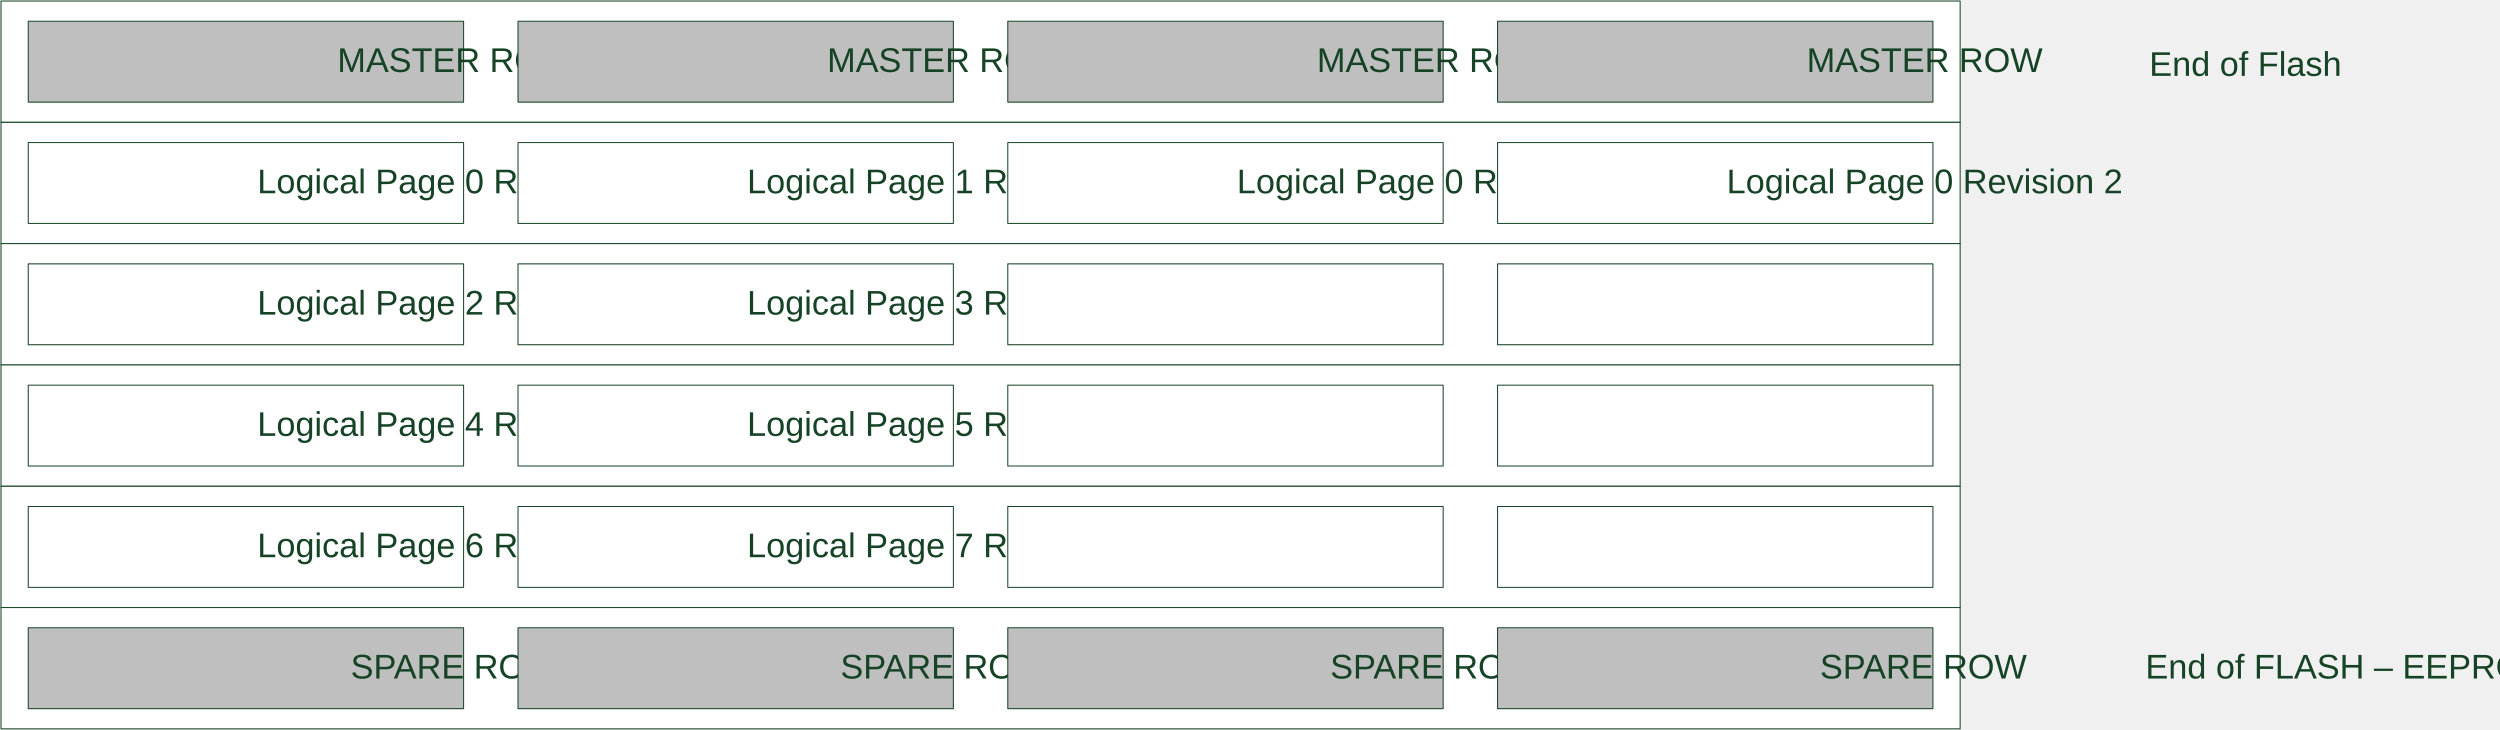
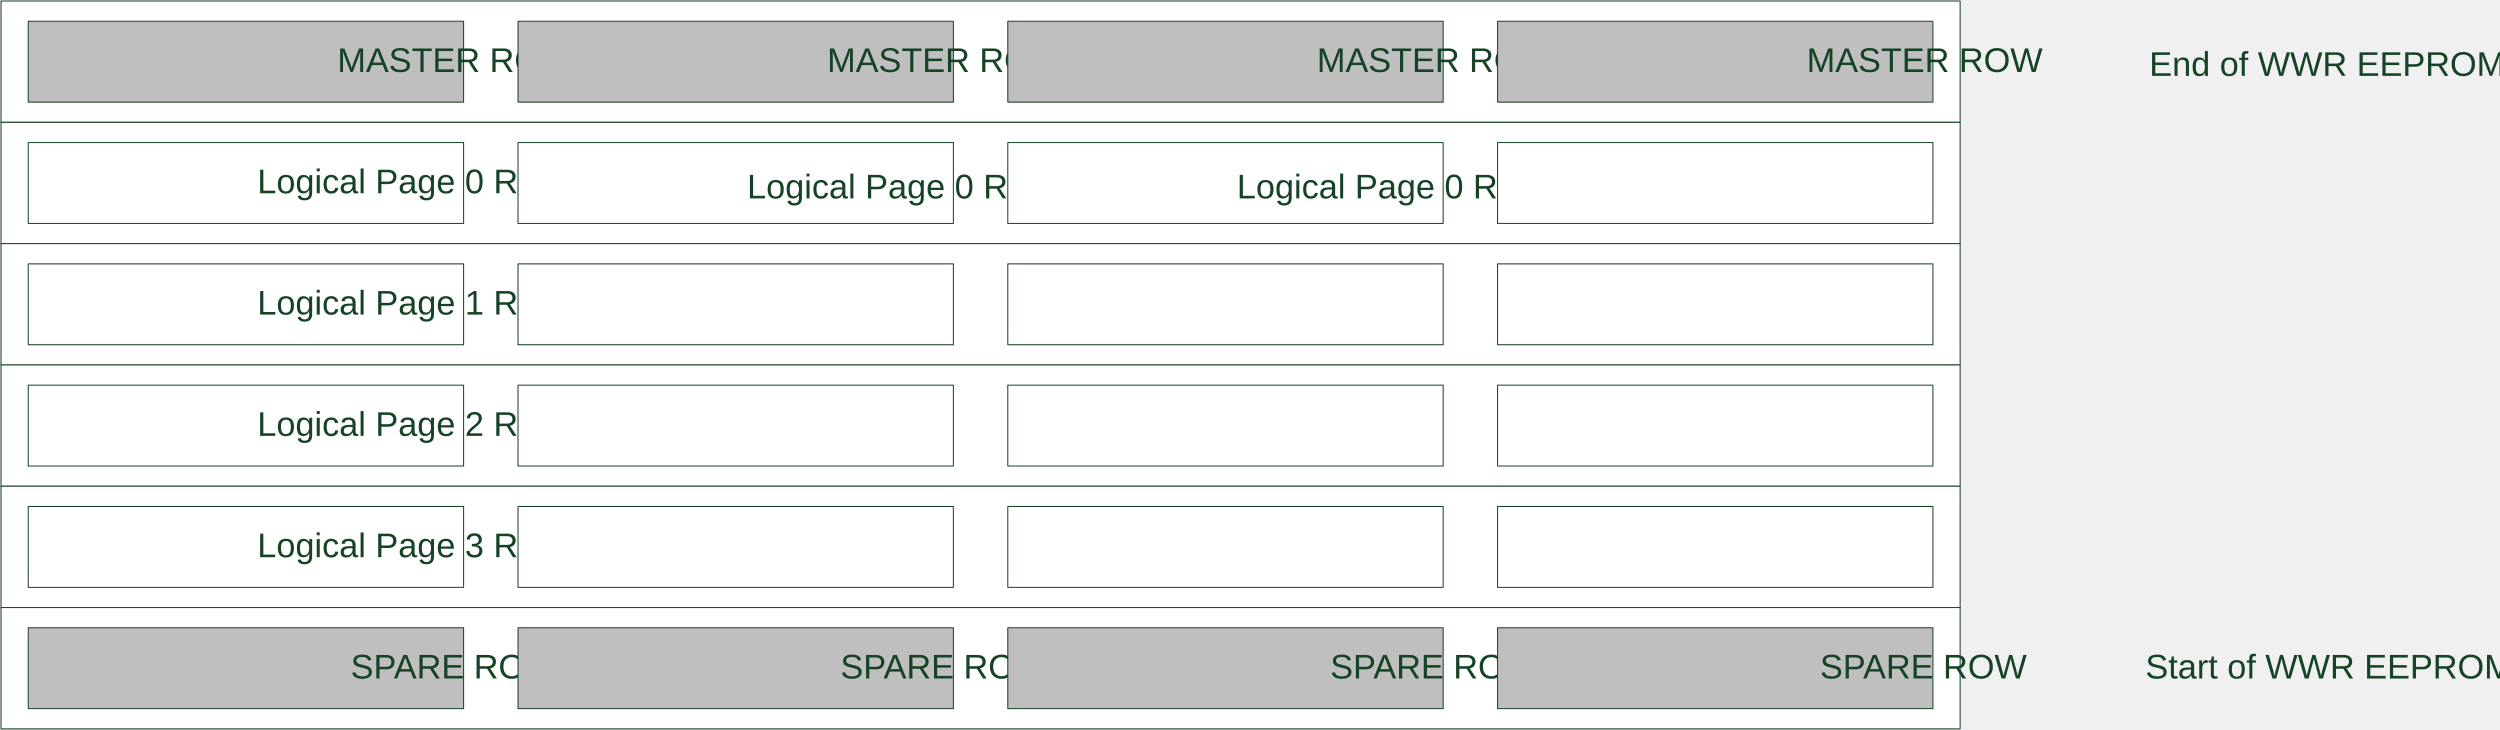
- <svg xmlns="http://www.w3.org/2000/svg" xmlns:ns1="http://schemas.microsoft.com/visio/2003/SVGExtensions/" width="8.114in" height="2.369in" viewBox="0 0 584.188 170.559" xml:space="preserve" color-interpolation-filters="sRGB" class="st5">
-   <ns1:documentProperties ns1:langID="1033" ns1:metric="true" ns1:viewMarkup="false" />
+ <svg xmlns="http://www.w3.org/2000/svg" xmlns:ns1="http://schemas.microsoft.com/visio/2003/SVGExtensions/" width="8.114in" height="2.369in" viewBox="0 0 584.189 170.559" xml:space="preserve" color-interpolation-filters="sRGB" class="st6">
+   <ns1:documentProperties ns1:langID="1033" />
  <style type="text/css">
	
		.st1 {fill:#ffffff;stroke:#164326;stroke-linecap:round;stroke-linejoin:round;stroke-width:0.24}
		.st2 {fill:#bfbfbf;stroke:#164326;stroke-linecap:round;stroke-linejoin:round;stroke-width:0.24}
		.st3 {fill:#164326;font-family:Arial;font-size:0.667em}
- 		.st4 {fill:none;stroke:none;stroke-linecap:round;stroke-linejoin:round;stroke-width:0.72}
- 		.st5 {fill:none;fill-rule:evenodd;font-size:12;overflow:visible;stroke-linecap:square;stroke-miterlimit:3}
+ 		.st4 {font-size:1em}
+ 		.st5 {fill:none;stroke:none;stroke-linecap:round;stroke-linejoin:round;stroke-width:0.72}
+ 		.st6 {fill:none;fill-rule:evenodd;font-size:12px;overflow:visible;stroke-linecap:square;stroke-miterlimit:3}
	
	</style>
  <g ns1:mID="0" ns1:index="1" ns1:groupContext="foregroundPage">
-     <ns1:pageProperties ns1:drawingScale="0.0393701" ns1:pageScale="0.0393701" ns1:drawingUnits="24" ns1:shadowOffsetX="8.50394" ns1:shadowOffsetY="-8.50394" />
-     <g id="group6-1" transform="translate(0.24,-141.972)" ns1:mID="6" ns1:groupContext="group">
-       <g id="shape5-2" ns1:mID="5" ns1:groupContext="shape">
-         <ns1:userDefs>
-           <ns1:ud ns1:nameU="visVersion" ns1:val="VT0(12):26" />
-         </ns1:userDefs>
-         <rect x="0" y="142.212" width="457.795" height="28.346" class="st1" />
-       </g>
-       <g id="shape1-4" ns1:mID="1" ns1:groupContext="shape" transform="translate(6.35827,-4.72441)">
-         <ns1:userDefs>
-           <ns1:ud ns1:nameU="visVersion" ns1:val="VT0(12):26" />
-         </ns1:userDefs>
-         <ns1:textBlock ns1:margins="rect(4,4,4,4)" ns1:tabSpace="42.5197" />
+     <ns1:pageProperties ns1:drawingScale="0.0393701" ns1:pageScale="0.0393701" ns1:drawingUnits="24" ns1:shadowOffsetX="8.50388" ns1:shadowOffsetY="-8.50388" />
+     <g id="group1-1" transform="translate(0.241688,-141.972)" ns1:mID="1" ns1:groupContext="group">
+       <g id="shape2-2" ns1:mID="2" ns1:groupContext="shape">
+         <ns1:userDefs>
+           <ns1:ud ns1:nameU="visVersion" ns1:val="VT0(12):26" />
+         </ns1:userDefs>
+         <rect x="0" y="142.212" width="457.792" height="28.346" class="st1" />
+       </g>
+       <g id="shape3-4" ns1:mID="3" ns1:groupContext="shape" transform="translate(6.35824,-4.72378)">
+         <ns1:userDefs>
+           <ns1:ud ns1:nameU="visVersion" ns1:val="VT0(12):26" />
+         </ns1:userDefs>
+         <ns1:textBlock ns1:margins="rect(3.99997,3.99997,3.99997,3.99997)" ns1:tabSpace="42.5194" />
+         <ns1:textRect cx="50.864" cy="161.11" width="101.74" height="18.898" />
+         <rect x="0" y="151.661" width="101.732" height="18.898" class="st2" />
+         <text x="23.31" y="163.51" class="st3" ns1:langID="1033">
+           <ns1:paragraph ns1:horizAlign="1" />
+           <ns1:tabList />MASTER ROW                                        </text>
+       </g>
+       <g id="shape4-7" ns1:mID="4" ns1:groupContext="shape" transform="translate(120.807,-4.72378)">
+         <ns1:userDefs>
+           <ns1:ud ns1:nameU="visVersion" ns1:val="VT0(12):26" />
+         </ns1:userDefs>
+         <ns1:textBlock ns1:margins="rect(3.99997,3.99997,3.99997,3.99997)" ns1:tabSpace="42.5194" />
+         <ns1:textRect cx="50.864" cy="161.11" width="101.74" height="18.898" />
+         <rect x="0" y="151.661" width="101.732" height="18.898" class="st2" />
+         <text x="23.31" y="163.51" class="st3" ns1:langID="1033">
+           <ns1:paragraph ns1:horizAlign="1" />
+           <ns1:tabList />MASTER ROW</text>
+       </g>
+       <g id="shape5-10" ns1:mID="5" ns1:groupContext="shape" transform="translate(235.256,-4.72378)">
+         <ns1:userDefs>
+           <ns1:ud ns1:nameU="visVersion" ns1:val="VT0(12):26" />
+         </ns1:userDefs>
+         <ns1:textBlock ns1:margins="rect(3.99997,3.99997,3.99997,3.99997)" ns1:tabSpace="42.5194" />
+         <ns1:textRect cx="50.864" cy="161.11" width="101.74" height="18.898" />
+         <rect x="0" y="151.661" width="101.732" height="18.898" class="st2" />
+         <text x="23.31" y="163.51" class="st3" ns1:langID="1033">
+           <ns1:paragraph ns1:horizAlign="1" />
+           <ns1:tabList />MASTER ROW</text>
+       </g>
+       <g id="shape6-13" ns1:mID="6" ns1:groupContext="shape" transform="translate(349.702,-4.72378)">
+         <ns1:userDefs>
+           <ns1:ud ns1:nameU="visVersion" ns1:val="VT0(12):26" />
+         </ns1:userDefs>
+         <ns1:textBlock ns1:margins="rect(3.99997,3.99997,3.99997,3.99997)" ns1:tabSpace="42.5194" />
+         <ns1:textRect cx="50.864" cy="161.11" width="101.74" height="18.898" />
+         <rect x="0" y="151.661" width="101.732" height="18.898" class="st2" />
+         <text x="23.31" y="163.51" class="st3" ns1:langID="1033">
+           <ns1:paragraph ns1:horizAlign="1" />
+           <ns1:tabList />MASTER ROW                                        </text>
+       </g>
+     </g>
+     <g id="group7-16" transform="translate(0.241688,-113.626)" ns1:mID="7" ns1:groupContext="group">
+       <g id="shape8-17" ns1:mID="8" ns1:groupContext="shape">
+         <ns1:userDefs>
+           <ns1:ud ns1:nameU="visVersion" ns1:val="VT0(12):26" />
+         </ns1:userDefs>
+         <rect x="0" y="142.212" width="457.792" height="28.346" class="st1" />
+       </g>
+       <g id="shape9-19" ns1:mID="9" ns1:groupContext="shape" transform="translate(6.35824,-4.72378)">
+         <ns1:userDefs>
+           <ns1:ud ns1:nameU="visVersion" ns1:val="VT0(12):26" />
+         </ns1:userDefs>
+         <ns1:textBlock ns1:margins="rect(3.99997,3.99997,3.99997,3.99997)" ns1:tabSpace="42.5194" />
+         <ns1:textRect cx="50.864" cy="161.11" width="101.74" height="18.898" />
+         <rect x="0" y="151.661" width="101.732" height="18.898" class="st1" />
+         <text x="4.61" y="163.51" class="st3" ns1:langID="1033">
+           <ns1:paragraph ns1:horizAlign="1" />
+           <ns1:tabList />Logical Page 0 Revision 0</text>
+       </g>
+       <g id="shape10-22" ns1:mID="10" ns1:groupContext="shape" transform="translate(120.807,-4.72378)">
+         <ns1:userDefs>
+           <ns1:ud ns1:nameU="visVersion" ns1:val="VT0(12):26" />
+         </ns1:userDefs>
+         <ns1:textBlock ns1:margins="rect(0,0,0,0)" />
        <ns1:textRect cx="50.866" cy="161.11" width="101.74" height="18.898" />
-         <rect x="0" y="151.661" width="101.732" height="18.898" class="st2" />
-         <text x="23.31" y="163.51" class="st3" ns1:langID="1033">
-           <ns1:paragraph ns1:horizAlign="1" />
-           <ns1:tabList />MASTER ROW</text>
-       </g>
-       <g id="shape2-7" ns1:mID="2" ns1:groupContext="shape" transform="translate(120.807,-4.72441)">
-         <ns1:userDefs>
-           <ns1:ud ns1:nameU="visVersion" ns1:val="VT0(12):26" />
-         </ns1:userDefs>
-         <ns1:textBlock ns1:margins="rect(4,4,4,4)" ns1:tabSpace="42.5197" />
+         <rect x="0" y="151.661" width="101.732" height="18.898" class="st1" />
+         <text x="4.61" y="164.71" class="st3" ns1:langID="1033">
+           <ns1:paragraph ns1:horizAlign="1" />
+           <ns1:tabList />Logical Page 0 Revision <tspan class="st4" ns1:langID="2052">1</tspan>
+         </text>
+       </g>
+       <g id="shape11-26" ns1:mID="11" ns1:groupContext="shape" transform="translate(235.256,-4.72378)">
+         <ns1:userDefs>
+           <ns1:ud ns1:nameU="visVersion" ns1:val="VT0(12):26" />
+         </ns1:userDefs>
+         <ns1:textBlock ns1:margins="rect(0,0,0,0)" />
        <ns1:textRect cx="50.866" cy="161.11" width="101.74" height="18.898" />
-         <rect x="0" y="151.661" width="101.732" height="18.898" class="st2" />
-         <text x="23.31" y="163.51" class="st3" ns1:langID="1033">
-           <ns1:paragraph ns1:horizAlign="1" />
-           <ns1:tabList />MASTER ROW</text>
-       </g>
-       <g id="shape3-10" ns1:mID="3" ns1:groupContext="shape" transform="translate(235.256,-4.72441)">
-         <ns1:userDefs>
-           <ns1:ud ns1:nameU="visVersion" ns1:val="VT0(12):26" />
-         </ns1:userDefs>
-         <ns1:textBlock ns1:margins="rect(4,4,4,4)" ns1:tabSpace="42.5197" />
-         <ns1:textRect cx="50.866" cy="161.11" width="101.74" height="18.898" />
-         <rect x="0" y="151.661" width="101.732" height="18.898" class="st2" />
-         <text x="23.31" y="163.51" class="st3" ns1:langID="1033">
-           <ns1:paragraph ns1:horizAlign="1" />
-           <ns1:tabList />MASTER ROW</text>
-       </g>
-       <g id="shape4-13" ns1:mID="4" ns1:groupContext="shape" transform="translate(349.705,-4.72441)">
-         <ns1:userDefs>
-           <ns1:ud ns1:nameU="visVersion" ns1:val="VT0(12):26" />
-         </ns1:userDefs>
-         <ns1:textBlock ns1:margins="rect(4,4,4,4)" ns1:tabSpace="42.5197" />
-         <ns1:textRect cx="50.866" cy="161.11" width="101.74" height="18.898" />
-         <rect x="0" y="151.661" width="101.732" height="18.898" class="st2" />
-         <text x="23.31" y="163.51" class="st3" ns1:langID="1033">
-           <ns1:paragraph ns1:horizAlign="1" />
-           <ns1:tabList />MASTER ROW</text>
-       </g>
-     </g>
-     <g id="group7-16" transform="translate(0.24,-113.626)" ns1:mID="7" ns1:groupContext="group">
-       <g id="shape8-17" ns1:mID="8" ns1:groupContext="shape">
-         <ns1:userDefs>
-           <ns1:ud ns1:nameU="visVersion" ns1:val="VT0(12):26" />
-         </ns1:userDefs>
-         <rect x="0" y="142.212" width="457.795" height="28.346" class="st1" />
-       </g>
-       <g id="shape9-19" ns1:mID="9" ns1:groupContext="shape" transform="translate(6.35827,-4.72441)">
-         <ns1:userDefs>
-           <ns1:ud ns1:nameU="visVersion" ns1:val="VT0(12):26" />
-         </ns1:userDefs>
-         <ns1:textBlock ns1:margins="rect(4,4,4,4)" ns1:tabSpace="42.5197" />
-         <ns1:textRect cx="50.866" cy="161.11" width="101.74" height="18.898" />
-         <rect x="0" y="151.661" width="101.732" height="18.898" class="st1" />
-         <text x="4.61" y="163.51" class="st3" ns1:langID="1033">
-           <ns1:paragraph ns1:horizAlign="1" />
-           <ns1:tabList />Logical Page 0 Revision 0</text>
-       </g>
-       <g id="shape10-22" ns1:mID="10" ns1:groupContext="shape" transform="translate(120.807,-4.72441)">
-         <ns1:userDefs>
-           <ns1:ud ns1:nameU="visVersion" ns1:val="VT0(12):26" />
-         </ns1:userDefs>
-         <ns1:textBlock ns1:margins="rect(4,4,4,4)" ns1:tabSpace="42.5197" />
-         <ns1:textRect cx="50.866" cy="161.11" width="101.74" height="18.898" />
+         <rect x="0" y="151.661" width="101.732" height="18.898" class="st1" />
+         <text x="4.61" y="164.71" class="st3" ns1:langID="1033">
+           <ns1:paragraph ns1:horizAlign="1" />
+           <ns1:tabList />Logical Page 0 Revision <tspan class="st4" ns1:langID="2052">2</tspan>
+         </text>
+       </g>
+       <g id="shape12-30" ns1:mID="12" ns1:groupContext="shape" transform="translate(349.702,-4.72378)">
+         <ns1:userDefs>
+           <ns1:ud ns1:nameU="visVersion" ns1:val="VT0(12):26" />
+         </ns1:userDefs>
+         <rect x="0" y="151.661" width="101.732" height="18.898" class="st1" />
+       </g>
+     </g>
+     <g id="group13-32" transform="translate(0.241688,-85.2806)" ns1:mID="13" ns1:groupContext="group">
+       <g id="shape14-33" ns1:mID="14" ns1:groupContext="shape">
+         <ns1:userDefs>
+           <ns1:ud ns1:nameU="visVersion" ns1:val="VT0(12):26" />
+         </ns1:userDefs>
+         <rect x="0" y="142.212" width="457.792" height="28.346" class="st1" />
+       </g>
+       <g id="shape15-35" ns1:mID="15" ns1:groupContext="shape" transform="translate(6.35824,-4.72378)">
+         <ns1:userDefs>
+           <ns1:ud ns1:nameU="visVersion" ns1:val="VT0(12):26" />
+         </ns1:userDefs>
+         <ns1:textBlock ns1:margins="rect(3.99997,3.99997,3.99997,3.99997)" ns1:tabSpace="42.5194" />
+         <ns1:textRect cx="50.864" cy="161.11" width="101.74" height="18.898" />
        <rect x="0" y="151.661" width="101.732" height="18.898" class="st1" />
        <text x="4.61" y="163.51" class="st3" ns1:langID="1033">
          <ns1:paragraph ns1:horizAlign="1" />
          <ns1:tabList />Logical Page 1 Revision 0</text>
      </g>
-       <g id="shape11-25" ns1:mID="11" ns1:groupContext="shape" transform="translate(235.256,-4.72441)">
-         <ns1:userDefs>
-           <ns1:ud ns1:nameU="visVersion" ns1:val="VT0(12):26" />
-         </ns1:userDefs>
-         <ns1:textBlock ns1:margins="rect(4,4,4,4)" ns1:tabSpace="42.5197" />
-         <ns1:textRect cx="50.866" cy="161.11" width="101.74" height="18.898" />
-         <rect x="0" y="151.661" width="101.732" height="18.898" class="st1" />
-         <text x="4.61" y="163.51" class="st3" ns1:langID="1033">
-           <ns1:paragraph ns1:horizAlign="1" />
-           <ns1:tabList />Logical Page 0 Revision 1</text>
-       </g>
-       <g id="shape12-28" ns1:mID="12" ns1:groupContext="shape" transform="translate(349.705,-4.72441)">
-         <ns1:userDefs>
-           <ns1:ud ns1:nameU="visVersion" ns1:val="VT0(12):26" />
-         </ns1:userDefs>
-         <ns1:textBlock ns1:margins="rect(4,4,4,4)" ns1:tabSpace="42.5197" />
-         <ns1:textRect cx="50.866" cy="161.11" width="101.74" height="18.898" />
-         <rect x="0" y="151.661" width="101.732" height="18.898" class="st1" />
-         <text x="4.61" y="163.51" class="st3" ns1:langID="1033">
-           <ns1:paragraph ns1:horizAlign="1" />
-           <ns1:tabList />Logical Page 0 Revision 2</text>
-       </g>
-     </g>
-     <g id="group13-31" transform="translate(0.24,-85.2794)" ns1:mID="13" ns1:groupContext="group">
-       <g id="shape14-32" ns1:mID="14" ns1:groupContext="shape">
-         <ns1:userDefs>
-           <ns1:ud ns1:nameU="visVersion" ns1:val="VT0(12):26" />
-         </ns1:userDefs>
-         <rect x="0" y="142.212" width="457.795" height="28.346" class="st1" />
-       </g>
-       <g id="shape15-34" ns1:mID="15" ns1:groupContext="shape" transform="translate(6.35827,-4.72441)">
-         <ns1:userDefs>
-           <ns1:ud ns1:nameU="visVersion" ns1:val="VT0(12):26" />
-         </ns1:userDefs>
-         <ns1:textBlock ns1:margins="rect(4,4,4,4)" ns1:tabSpace="42.5197" />
-         <ns1:textRect cx="50.866" cy="161.11" width="101.74" height="18.898" />
+       <g id="shape16-38" ns1:mID="16" ns1:groupContext="shape" transform="translate(120.807,-4.72378)">
+         <ns1:userDefs>
+           <ns1:ud ns1:nameU="visVersion" ns1:val="VT0(12):26" />
+         </ns1:userDefs>
+         <rect x="0" y="151.661" width="101.732" height="18.898" class="st1" />
+       </g>
+       <g id="shape17-40" ns1:mID="17" ns1:groupContext="shape" transform="translate(235.256,-4.72378)">
+         <ns1:userDefs>
+           <ns1:ud ns1:nameU="visVersion" ns1:val="VT0(12):26" />
+         </ns1:userDefs>
+         <rect x="0" y="151.661" width="101.732" height="18.898" class="st1" />
+       </g>
+       <g id="shape18-42" ns1:mID="18" ns1:groupContext="shape" transform="translate(349.702,-4.72378)">
+         <ns1:userDefs>
+           <ns1:ud ns1:nameU="visVersion" ns1:val="VT0(12):26" />
+         </ns1:userDefs>
+         <rect x="0" y="151.661" width="101.732" height="18.898" class="st1" />
+       </g>
+     </g>
+     <g id="group19-44" transform="translate(0.241688,-56.9344)" ns1:mID="19" ns1:groupContext="group">
+       <g id="shape20-45" ns1:mID="20" ns1:groupContext="shape">
+         <ns1:userDefs>
+           <ns1:ud ns1:nameU="visVersion" ns1:val="VT0(12):26" />
+         </ns1:userDefs>
+         <rect x="0" y="142.212" width="457.792" height="28.346" class="st1" />
+       </g>
+       <g id="shape21-47" ns1:mID="21" ns1:groupContext="shape" transform="translate(6.35824,-4.72378)">
+         <ns1:userDefs>
+           <ns1:ud ns1:nameU="visVersion" ns1:val="VT0(12):26" />
+         </ns1:userDefs>
+         <ns1:textBlock ns1:margins="rect(3.99997,3.99997,3.99997,3.99997)" ns1:tabSpace="42.5194" />
+         <ns1:textRect cx="50.864" cy="161.11" width="101.74" height="18.898" />
        <rect x="0" y="151.661" width="101.732" height="18.898" class="st1" />
        <text x="4.61" y="163.51" class="st3" ns1:langID="1033">
          <ns1:paragraph ns1:horizAlign="1" />
          <ns1:tabList />Logical Page 2 Revision 0</text>
      </g>
-       <g id="shape16-37" ns1:mID="16" ns1:groupContext="shape" transform="translate(120.807,-4.72441)">
-         <ns1:userDefs>
-           <ns1:ud ns1:nameU="visVersion" ns1:val="VT0(12):26" />
-         </ns1:userDefs>
-         <ns1:textBlock ns1:margins="rect(4,4,4,4)" ns1:tabSpace="42.5197" />
-         <ns1:textRect cx="50.866" cy="161.11" width="101.74" height="18.898" />
-         <rect x="0" y="151.661" width="101.732" height="18.898" class="st1" />
-         <text x="4.61" y="163.51" class="st3" ns1:langID="1033">
-           <ns1:paragraph ns1:horizAlign="1" />
-           <ns1:tabList />Logical Page 3 Revision 0</text>
-       </g>
-       <g id="shape17-40" ns1:mID="17" ns1:groupContext="shape" transform="translate(235.256,-4.72441)">
-         <ns1:userDefs>
-           <ns1:ud ns1:nameU="visVersion" ns1:val="VT0(12):26" />
-         </ns1:userDefs>
-         <rect x="0" y="151.661" width="101.732" height="18.898" class="st1" />
-       </g>
-       <g id="shape18-42" ns1:mID="18" ns1:groupContext="shape" transform="translate(349.705,-4.72441)">
-         <ns1:userDefs>
-           <ns1:ud ns1:nameU="visVersion" ns1:val="VT0(12):26" />
-         </ns1:userDefs>
-         <rect x="0" y="151.661" width="101.732" height="18.898" class="st1" />
-       </g>
-     </g>
-     <g id="group19-44" transform="translate(0.24,-56.9329)" ns1:mID="19" ns1:groupContext="group">
-       <g id="shape20-45" ns1:mID="20" ns1:groupContext="shape">
-         <ns1:userDefs>
-           <ns1:ud ns1:nameU="visVersion" ns1:val="VT0(12):26" />
-         </ns1:userDefs>
-         <rect x="0" y="142.212" width="457.795" height="28.346" class="st1" />
-       </g>
-       <g id="shape21-47" ns1:mID="21" ns1:groupContext="shape" transform="translate(6.35827,-4.72441)">
-         <ns1:userDefs>
-           <ns1:ud ns1:nameU="visVersion" ns1:val="VT0(12):26" />
-         </ns1:userDefs>
-         <ns1:textBlock ns1:margins="rect(4,4,4,4)" ns1:tabSpace="42.5197" />
-         <ns1:textRect cx="50.866" cy="161.11" width="101.74" height="18.898" />
-         <rect x="0" y="151.661" width="101.732" height="18.898" class="st1" />
-         <text x="4.61" y="163.51" class="st3" ns1:langID="1033">
-           <ns1:paragraph ns1:horizAlign="1" />
-           <ns1:tabList />Logical Page 4 Revision 0</text>
-       </g>
-       <g id="shape22-50" ns1:mID="22" ns1:groupContext="shape" transform="translate(120.807,-4.72441)">
-         <ns1:userDefs>
-           <ns1:ud ns1:nameU="visVersion" ns1:val="VT0(12):26" />
-         </ns1:userDefs>
-         <ns1:textBlock ns1:margins="rect(4,4,4,4)" ns1:tabSpace="42.5197" />
-         <ns1:textRect cx="50.866" cy="161.11" width="101.74" height="18.898" />
-         <rect x="0" y="151.661" width="101.732" height="18.898" class="st1" />
-         <text x="4.61" y="163.51" class="st3" ns1:langID="1033">
-           <ns1:paragraph ns1:horizAlign="1" />
-           <ns1:tabList />Logical Page 5 Revision 0</text>
-       </g>
-       <g id="shape23-53" ns1:mID="23" ns1:groupContext="shape" transform="translate(235.256,-4.72441)">
-         <ns1:userDefs>
-           <ns1:ud ns1:nameU="visVersion" ns1:val="VT0(12):26" />
-         </ns1:userDefs>
-         <rect x="0" y="151.661" width="101.732" height="18.898" class="st1" />
-       </g>
-       <g id="shape24-55" ns1:mID="24" ns1:groupContext="shape" transform="translate(349.705,-4.72441)">
-         <ns1:userDefs>
-           <ns1:ud ns1:nameU="visVersion" ns1:val="VT0(12):26" />
-         </ns1:userDefs>
-         <rect x="0" y="151.661" width="101.732" height="18.898" class="st1" />
-       </g>
-     </g>
-     <g id="group25-57" transform="translate(0.24,-28.5865)" ns1:mID="25" ns1:groupContext="group">
-       <g id="shape26-58" ns1:mID="26" ns1:groupContext="shape">
-         <ns1:userDefs>
-           <ns1:ud ns1:nameU="visVersion" ns1:val="VT0(12):26" />
-         </ns1:userDefs>
-         <rect x="0" y="142.212" width="457.795" height="28.346" class="st1" />
-       </g>
-       <g id="shape27-60" ns1:mID="27" ns1:groupContext="shape" transform="translate(6.35827,-4.72441)">
-         <ns1:userDefs>
-           <ns1:ud ns1:nameU="visVersion" ns1:val="VT0(12):26" />
-         </ns1:userDefs>
-         <ns1:textBlock ns1:margins="rect(4,4,4,4)" ns1:tabSpace="42.5197" />
-         <ns1:textRect cx="50.866" cy="161.11" width="101.74" height="18.898" />
-         <rect x="0" y="151.661" width="101.732" height="18.898" class="st1" />
-         <text x="4.61" y="163.51" class="st3" ns1:langID="1033">
-           <ns1:paragraph ns1:horizAlign="1" />
-           <ns1:tabList />Logical Page 6 Revision 0</text>
-       </g>
-       <g id="shape28-63" ns1:mID="28" ns1:groupContext="shape" transform="translate(120.807,-4.72441)">
-         <ns1:userDefs>
-           <ns1:ud ns1:nameU="visVersion" ns1:val="VT0(12):26" />
-         </ns1:userDefs>
-         <ns1:textBlock ns1:margins="rect(4,4,4,4)" ns1:tabSpace="42.5197" />
-         <ns1:textRect cx="50.866" cy="161.11" width="101.74" height="18.898" />
-         <rect x="0" y="151.661" width="101.732" height="18.898" class="st1" />
-         <text x="4.61" y="163.51" class="st3" ns1:langID="1033">
-           <ns1:paragraph ns1:horizAlign="1" />
-           <ns1:tabList />Logical Page 7 Revision 0</text>
-       </g>
-       <g id="shape29-66" ns1:mID="29" ns1:groupContext="shape" transform="translate(235.256,-4.72441)">
-         <ns1:userDefs>
-           <ns1:ud ns1:nameU="visVersion" ns1:val="VT0(12):26" />
-         </ns1:userDefs>
-         <rect x="0" y="151.661" width="101.732" height="18.898" class="st1" />
-       </g>
-       <g id="shape30-68" ns1:mID="30" ns1:groupContext="shape" transform="translate(349.705,-4.72441)">
-         <ns1:userDefs>
-           <ns1:ud ns1:nameU="visVersion" ns1:val="VT0(12):26" />
-         </ns1:userDefs>
-         <rect x="0" y="151.661" width="101.732" height="18.898" class="st1" />
-       </g>
-     </g>
-     <g id="group31-70" transform="translate(0.24,-0.24)" ns1:mID="31" ns1:groupContext="group">
-       <g id="shape32-71" ns1:mID="32" ns1:groupContext="shape">
-         <ns1:userDefs>
-           <ns1:ud ns1:nameU="visVersion" ns1:val="VT0(12):26" />
-         </ns1:userDefs>
-         <rect x="0" y="142.212" width="457.795" height="28.346" class="st1" />
-       </g>
-       <g id="shape33-73" ns1:mID="33" ns1:groupContext="shape" transform="translate(6.35827,-4.72441)">
-         <ns1:userDefs>
-           <ns1:ud ns1:nameU="visVersion" ns1:val="VT0(12):26" />
-         </ns1:userDefs>
-         <ns1:textBlock ns1:margins="rect(4,4,4,4)" ns1:tabSpace="42.5197" />
-         <ns1:textRect cx="50.866" cy="161.11" width="101.74" height="18.898" />
+       <g id="shape22-50" ns1:mID="22" ns1:groupContext="shape" transform="translate(120.807,-4.72378)">
+         <ns1:userDefs>
+           <ns1:ud ns1:nameU="visVersion" ns1:val="VT0(12):26" />
+         </ns1:userDefs>
+         <rect x="0" y="151.661" width="101.732" height="18.898" class="st1" />
+       </g>
+       <g id="shape23-52" ns1:mID="23" ns1:groupContext="shape" transform="translate(235.256,-4.72378)">
+         <ns1:userDefs>
+           <ns1:ud ns1:nameU="visVersion" ns1:val="VT0(12):26" />
+         </ns1:userDefs>
+         <rect x="0" y="151.661" width="101.732" height="18.898" class="st1" />
+       </g>
+       <g id="shape24-54" ns1:mID="24" ns1:groupContext="shape" transform="translate(349.702,-4.72378)">
+         <ns1:userDefs>
+           <ns1:ud ns1:nameU="visVersion" ns1:val="VT0(12):26" />
+         </ns1:userDefs>
+         <rect x="0" y="151.661" width="101.732" height="18.898" class="st1" />
+       </g>
+     </g>
+     <g id="group25-56" transform="translate(0.241688,-28.588)" ns1:mID="25" ns1:groupContext="group">
+       <g id="shape26-57" ns1:mID="26" ns1:groupContext="shape">
+         <ns1:userDefs>
+           <ns1:ud ns1:nameU="visVersion" ns1:val="VT0(12):26" />
+         </ns1:userDefs>
+         <rect x="0" y="142.212" width="457.792" height="28.346" class="st1" />
+       </g>
+       <g id="shape27-59" ns1:mID="27" ns1:groupContext="shape" transform="translate(6.35824,-4.72378)">
+         <ns1:userDefs>
+           <ns1:ud ns1:nameU="visVersion" ns1:val="VT0(12):26" />
+         </ns1:userDefs>
+         <ns1:textBlock ns1:margins="rect(3.99997,3.99997,3.99997,3.99997)" ns1:tabSpace="42.5194" />
+         <ns1:textRect cx="50.864" cy="161.11" width="101.74" height="18.898" />
+         <rect x="0" y="151.661" width="101.732" height="18.898" class="st1" />
+         <text x="4.61" y="163.51" class="st3" ns1:langID="1033">
+           <ns1:paragraph ns1:horizAlign="1" />
+           <ns1:tabList />Logical Page 3 Revision 0        </text>
+       </g>
+       <g id="shape28-62" ns1:mID="28" ns1:groupContext="shape" transform="translate(120.807,-4.72378)">
+         <ns1:userDefs>
+           <ns1:ud ns1:nameU="visVersion" ns1:val="VT0(12):26" />
+         </ns1:userDefs>
+         <rect x="0" y="151.661" width="101.732" height="18.898" class="st1" />
+       </g>
+       <g id="shape29-64" ns1:mID="29" ns1:groupContext="shape" transform="translate(235.256,-4.72378)">
+         <ns1:userDefs>
+           <ns1:ud ns1:nameU="visVersion" ns1:val="VT0(12):26" />
+         </ns1:userDefs>
+         <rect x="0" y="151.661" width="101.732" height="18.898" class="st1" />
+       </g>
+       <g id="shape30-66" ns1:mID="30" ns1:groupContext="shape" transform="translate(349.702,-4.72378)">
+         <ns1:userDefs>
+           <ns1:ud ns1:nameU="visVersion" ns1:val="VT0(12):26" />
+         </ns1:userDefs>
+         <rect x="0" y="151.661" width="101.732" height="18.898" class="st1" />
+       </g>
+     </g>
+     <g id="group31-68" transform="translate(0.241688,-0.241797)" ns1:mID="31" ns1:groupContext="group">
+       <g id="shape32-69" ns1:mID="32" ns1:groupContext="shape">
+         <ns1:userDefs>
+           <ns1:ud ns1:nameU="visVersion" ns1:val="VT0(12):26" />
+         </ns1:userDefs>
+         <rect x="0" y="142.212" width="457.792" height="28.346" class="st1" />
+       </g>
+       <g id="shape33-71" ns1:mID="33" ns1:groupContext="shape" transform="translate(6.35824,-4.72378)">
+         <ns1:userDefs>
+           <ns1:ud ns1:nameU="visVersion" ns1:val="VT0(12):26" />
+         </ns1:userDefs>
+         <ns1:textBlock ns1:margins="rect(3.99997,3.99997,3.99997,3.99997)" ns1:tabSpace="42.5194" />
+         <ns1:textRect cx="50.864" cy="161.11" width="101.74" height="18.898" />
+         <rect x="0" y="151.661" width="101.732" height="18.898" class="st2" />
+         <text x="26.42" y="163.51" class="st3" ns1:langID="1033">
+           <ns1:paragraph ns1:horizAlign="1" />
+           <ns1:tabList />SPARE ROW                                        </text>
+       </g>
+       <g id="shape34-74" ns1:mID="34" ns1:groupContext="shape" transform="translate(120.807,-4.72378)">
+         <ns1:userDefs>
+           <ns1:ud ns1:nameU="visVersion" ns1:val="VT0(12):26" />
+         </ns1:userDefs>
+         <ns1:textBlock ns1:margins="rect(3.99997,3.99997,3.99997,3.99997)" ns1:tabSpace="42.5194" />
+         <ns1:textRect cx="50.864" cy="161.11" width="101.74" height="18.898" />
        <rect x="0" y="151.661" width="101.732" height="18.898" class="st2" />
        <text x="26.42" y="163.51" class="st3" ns1:langID="1033">
          <ns1:paragraph ns1:horizAlign="1" />
          <ns1:tabList />SPARE ROW</text>
      </g>
-       <g id="shape34-76" ns1:mID="34" ns1:groupContext="shape" transform="translate(120.807,-4.72441)">
-         <ns1:userDefs>
-           <ns1:ud ns1:nameU="visVersion" ns1:val="VT0(12):26" />
-         </ns1:userDefs>
-         <ns1:textBlock ns1:margins="rect(4,4,4,4)" ns1:tabSpace="42.5197" />
-         <ns1:textRect cx="50.866" cy="161.11" width="101.74" height="18.898" />
+       <g id="shape35-77" ns1:mID="35" ns1:groupContext="shape" transform="translate(235.256,-4.72378)">
+         <ns1:userDefs>
+           <ns1:ud ns1:nameU="visVersion" ns1:val="VT0(12):26" />
+         </ns1:userDefs>
+         <ns1:textBlock ns1:margins="rect(3.99997,3.99997,3.99997,3.99997)" ns1:tabSpace="42.5194" />
+         <ns1:textRect cx="50.864" cy="161.11" width="101.74" height="18.898" />
        <rect x="0" y="151.661" width="101.732" height="18.898" class="st2" />
        <text x="26.42" y="163.51" class="st3" ns1:langID="1033">
          <ns1:paragraph ns1:horizAlign="1" />
          <ns1:tabList />SPARE ROW</text>
      </g>
-       <g id="shape35-79" ns1:mID="35" ns1:groupContext="shape" transform="translate(235.256,-4.72441)">
-         <ns1:userDefs>
-           <ns1:ud ns1:nameU="visVersion" ns1:val="VT0(12):26" />
-         </ns1:userDefs>
-         <ns1:textBlock ns1:margins="rect(4,4,4,4)" ns1:tabSpace="42.5197" />
-         <ns1:textRect cx="50.866" cy="161.11" width="101.74" height="18.898" />
+       <g id="shape36-80" ns1:mID="36" ns1:groupContext="shape" transform="translate(349.702,-4.72378)">
+         <ns1:userDefs>
+           <ns1:ud ns1:nameU="visVersion" ns1:val="VT0(12):26" />
+         </ns1:userDefs>
+         <ns1:textBlock ns1:margins="rect(3.99997,3.99997,3.99997,3.99997)" ns1:tabSpace="42.5194" />
+         <ns1:textRect cx="50.864" cy="161.11" width="101.74" height="18.898" />
        <rect x="0" y="151.661" width="101.732" height="18.898" class="st2" />
        <text x="26.42" y="163.51" class="st3" ns1:langID="1033">
          <ns1:paragraph ns1:horizAlign="1" />
          <ns1:tabList />SPARE ROW</text>
      </g>
-       <g id="shape36-82" ns1:mID="36" ns1:groupContext="shape" transform="translate(349.705,-4.72441)">
-         <ns1:userDefs>
-           <ns1:ud ns1:nameU="visVersion" ns1:val="VT0(12):26" />
-         </ns1:userDefs>
-         <ns1:textBlock ns1:margins="rect(4,4,4,4)" ns1:tabSpace="42.5197" />
-         <ns1:textRect cx="50.866" cy="161.11" width="101.74" height="18.898" />
-         <rect x="0" y="151.661" width="101.732" height="18.898" class="st2" />
-         <text x="26.42" y="163.51" class="st3" ns1:langID="1033">
-           <ns1:paragraph ns1:horizAlign="1" />
-           <ns1:tabList />SPARE ROW</text>
-       </g>
-     </g>
-     <g id="shape37-85" ns1:mID="37" ns1:groupContext="shape" transform="translate(458.209,-147.232)">
-       <ns1:textBlock ns1:margins="rect(4,4,4,4)" ns1:tabSpace="42.5197" />
-       <ns1:textRect cx="62.63" cy="162.559" width="125.26" height="16" />
-       <rect x="0" y="154.559" width="125.26" height="16" class="st4" />
+     </g>
+     <g id="shape37-83" ns1:mID="37" ns1:groupContext="shape" transform="translate(458.207,-147.232)">
+       <ns1:userDefs />
+       <ns1:textBlock ns1:margins="rect(3.99997,3.99997,3.99997,3.99997)" ns1:tabSpace="42.5194" />
+       <ns1:textRect cx="62.628" cy="162.559" width="125.26" height="16" />
+       <rect x="0" y="154.559" width="125.26" height="16" class="st5" />
      <text x="4" y="164.96" class="st3" ns1:langID="1033">
        <ns1:paragraph />
-         <ns1:tabList />End of Flash</text>
-     </g>
-     <g id="shape38-88" ns1:mID="38" ns1:groupContext="shape" transform="translate(457.311,-6.41323)">
-       <ns1:textBlock ns1:margins="rect(4,4,4,4)" ns1:tabSpace="42.5197" />
-       <ns1:textRect cx="63.079" cy="162.559" width="126.16" height="16" />
-       <rect x="0" y="154.559" width="126.157" height="16" class="st4" />
+         <ns1:tabList />End of WWR EEPROM                                </text>
+     </g>
+     <g id="shape38-86" ns1:mID="38" ns1:groupContext="shape" transform="translate(457.309,-6.4132)">
+       <ns1:userDefs />
+       <ns1:textBlock ns1:margins="rect(3.99997,3.99997,3.99997,3.99997)" ns1:tabSpace="42.5194" />
+       <ns1:textRect cx="63.077" cy="162.559" width="126.16" height="16" />
+       <rect x="0" y="154.559" width="126.157" height="16" class="st5" />
      <text x="4" y="164.96" class="st3" ns1:langID="1033">
        <ns1:paragraph />
-         <ns1:tabList />End of FLASH – EEPROM Rows</text>
+         <ns1:tabList />Start of WWR EEPROM                                </text>
    </g>
  </g>
</svg>
